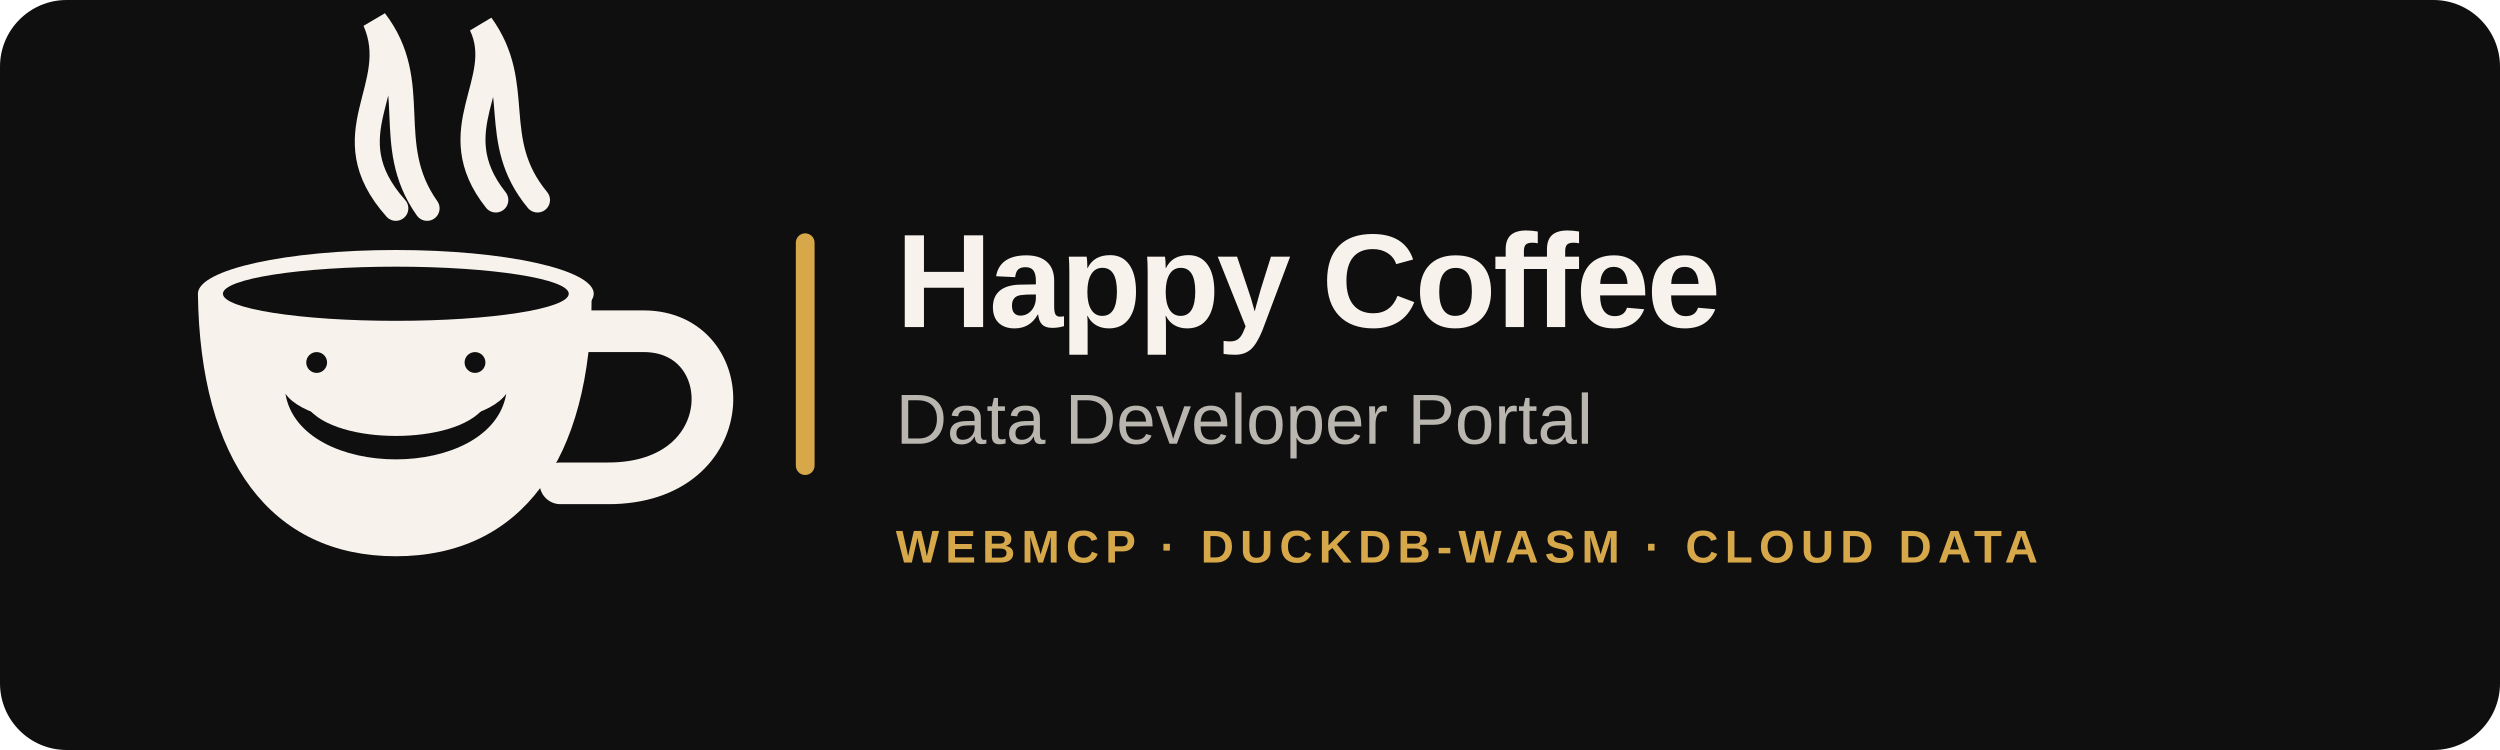
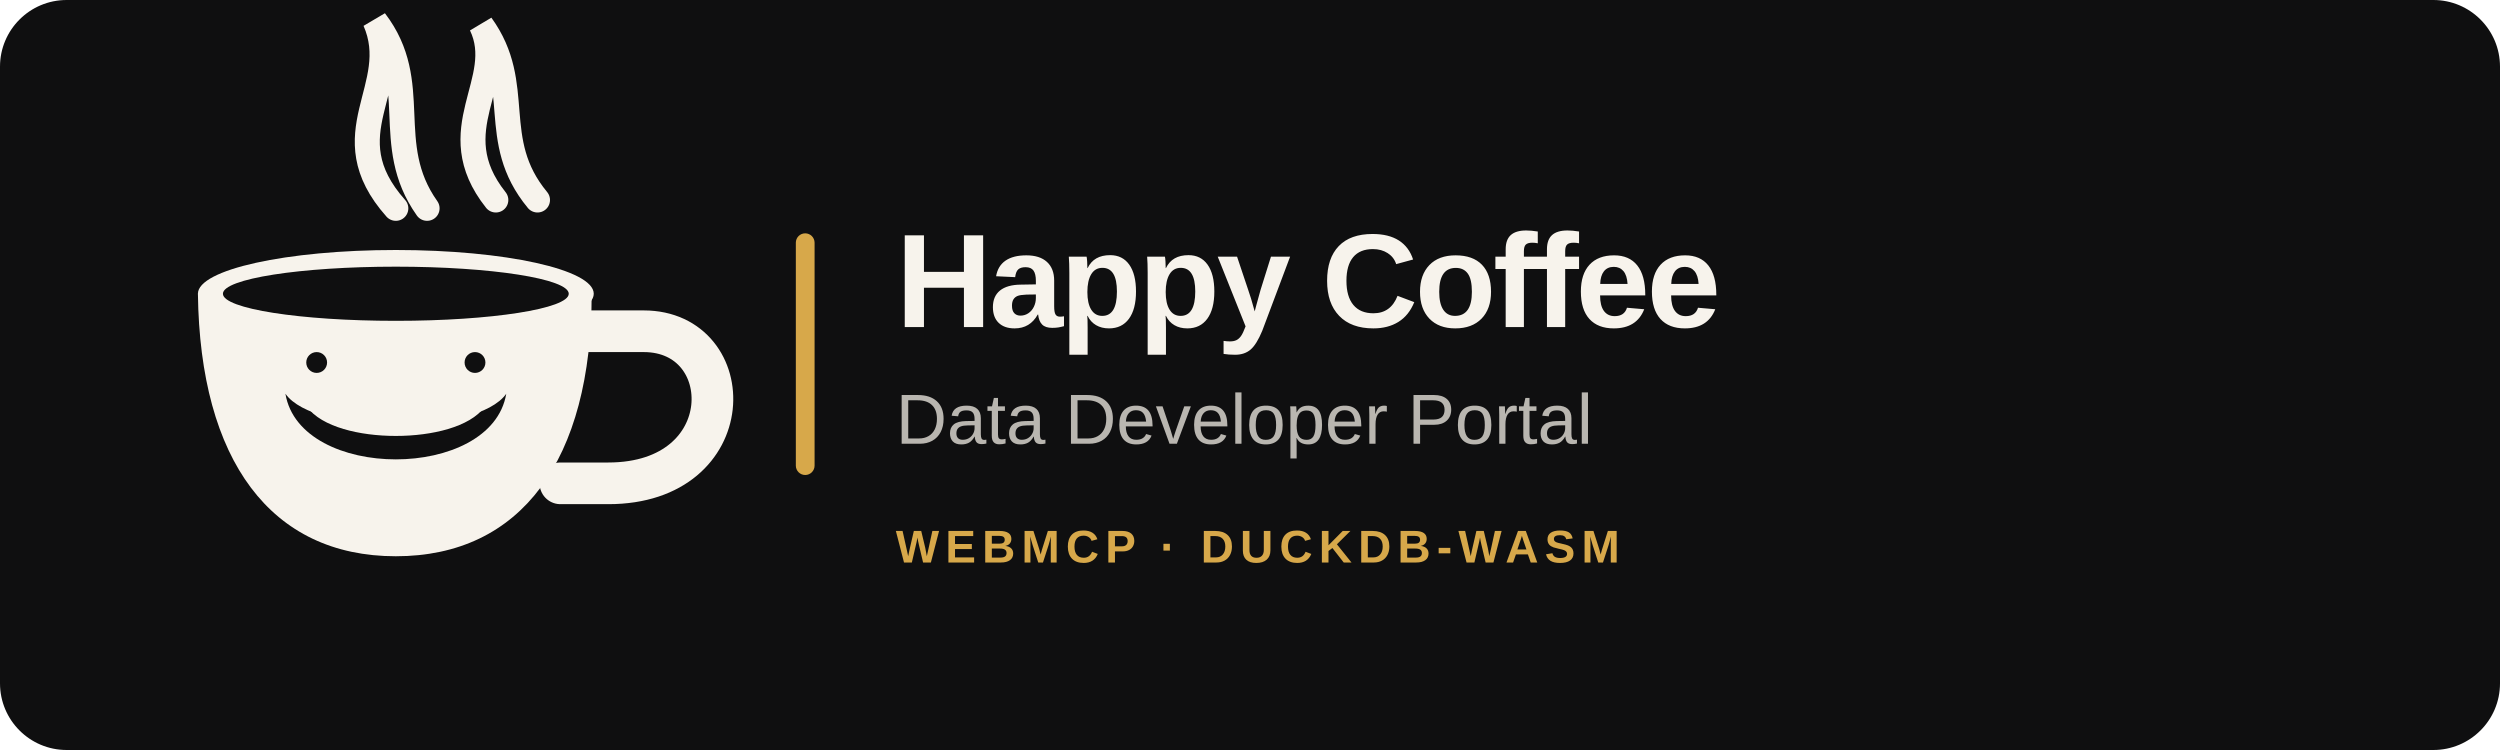
<svg xmlns="http://www.w3.org/2000/svg" width="1200" height="360" viewBox="0 0 1200 360" fill="none" role="img" aria-labelledby="title desc">
  <rect width="1200" height="360" rx="32" fill="#0F0F10" />
  <path d="M190 100C158 64 194 42 180 10C203 40 183 69 205 100" stroke="#F7F3EC" stroke-width="12" stroke-linecap="round" />
  <path d="M238 96C211 62 244 39 231 12C252 41 234 67 258 96" stroke="#F7F3EC" stroke-width="12" stroke-linecap="round" />
  <path d="M95 141H284C284 221 250 267 190 267C130 267 96 221 95 141Z" fill="#F7F3EC" />
  <path d="M281 159H309C355 159 356 232 292 232H269" stroke="#F7F3EC" stroke-width="20" stroke-linecap="round" />
  <ellipse cx="190" cy="141" rx="95" ry="21" fill="#F7F3EC" />
  <ellipse cx="190" cy="141" rx="83" ry="13" fill="#0F0F10" />
  <path d="M137 189C151 209 229 209 243 189C236 231 144 231 137 189Z" fill="#0F0F10" />
  <path d="M150 193C162 210 218 210 230 193" stroke="#F7F3EC" stroke-width="7" stroke-linecap="round" />
  <circle cx="152" cy="174" r="5" fill="#0F0F10" />
  <circle cx="228" cy="174" r="5" fill="#0F0F10" />
  <rect x="382" y="112" width="9" height="116" rx="4.5" fill="#D7A84A" />
  <text x="430" y="157" fill="#F7F3EC" font-family="Arial, Helvetica, sans-serif" font-size="64" font-weight="700" letter-spacing="-1.5">Happy Coffee</text>
  <text x="430" y="213" fill="#B9B6B0" font-family="Arial, Helvetica, sans-serif" font-size="34" font-weight="400">Data Developer Portal</text>
-   <text x="430" y="270" fill="#D7A84A" font-family="Arial, Helvetica, sans-serif" font-size="22" font-weight="700" letter-spacing="3">WEBMCP · DUCKDB-WASM · CLOUD DATA</text>
+   <text x="430" y="270" fill="#D7A84A" font-family="Arial, Helvetica, sans-serif" font-size="22" font-weight="700" letter-spacing="3">WEBMCP · DUCKDB-WASM</text>
</svg>
